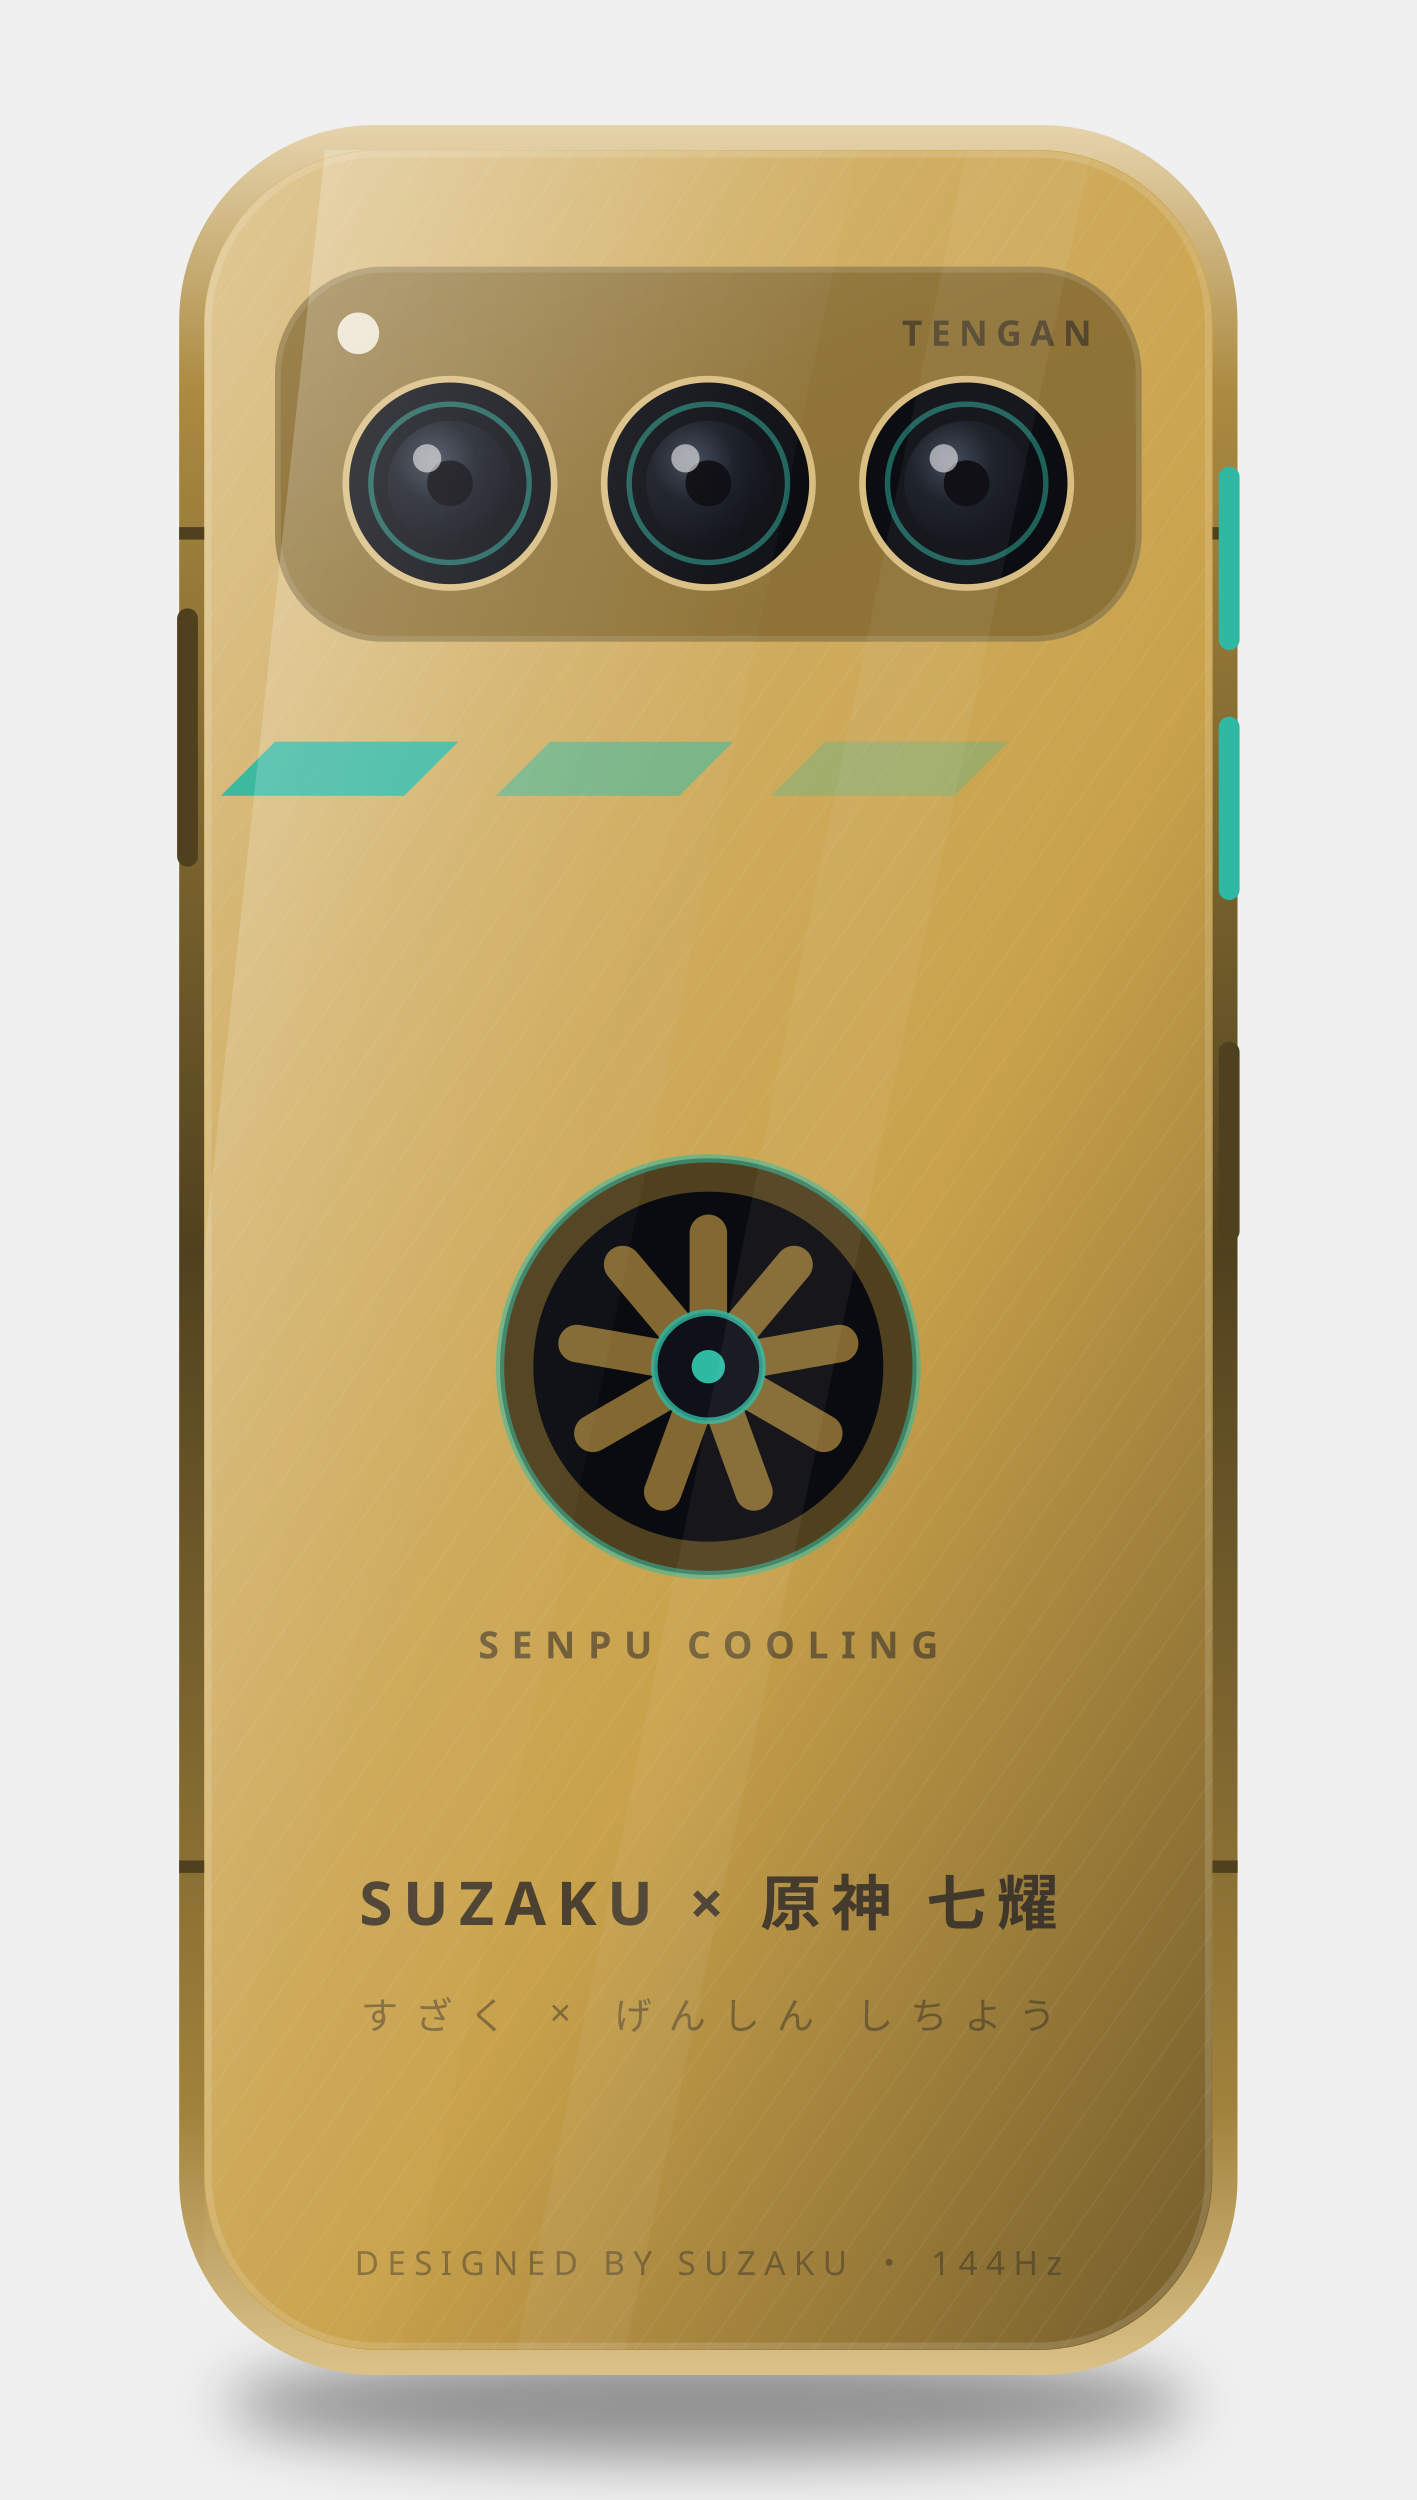
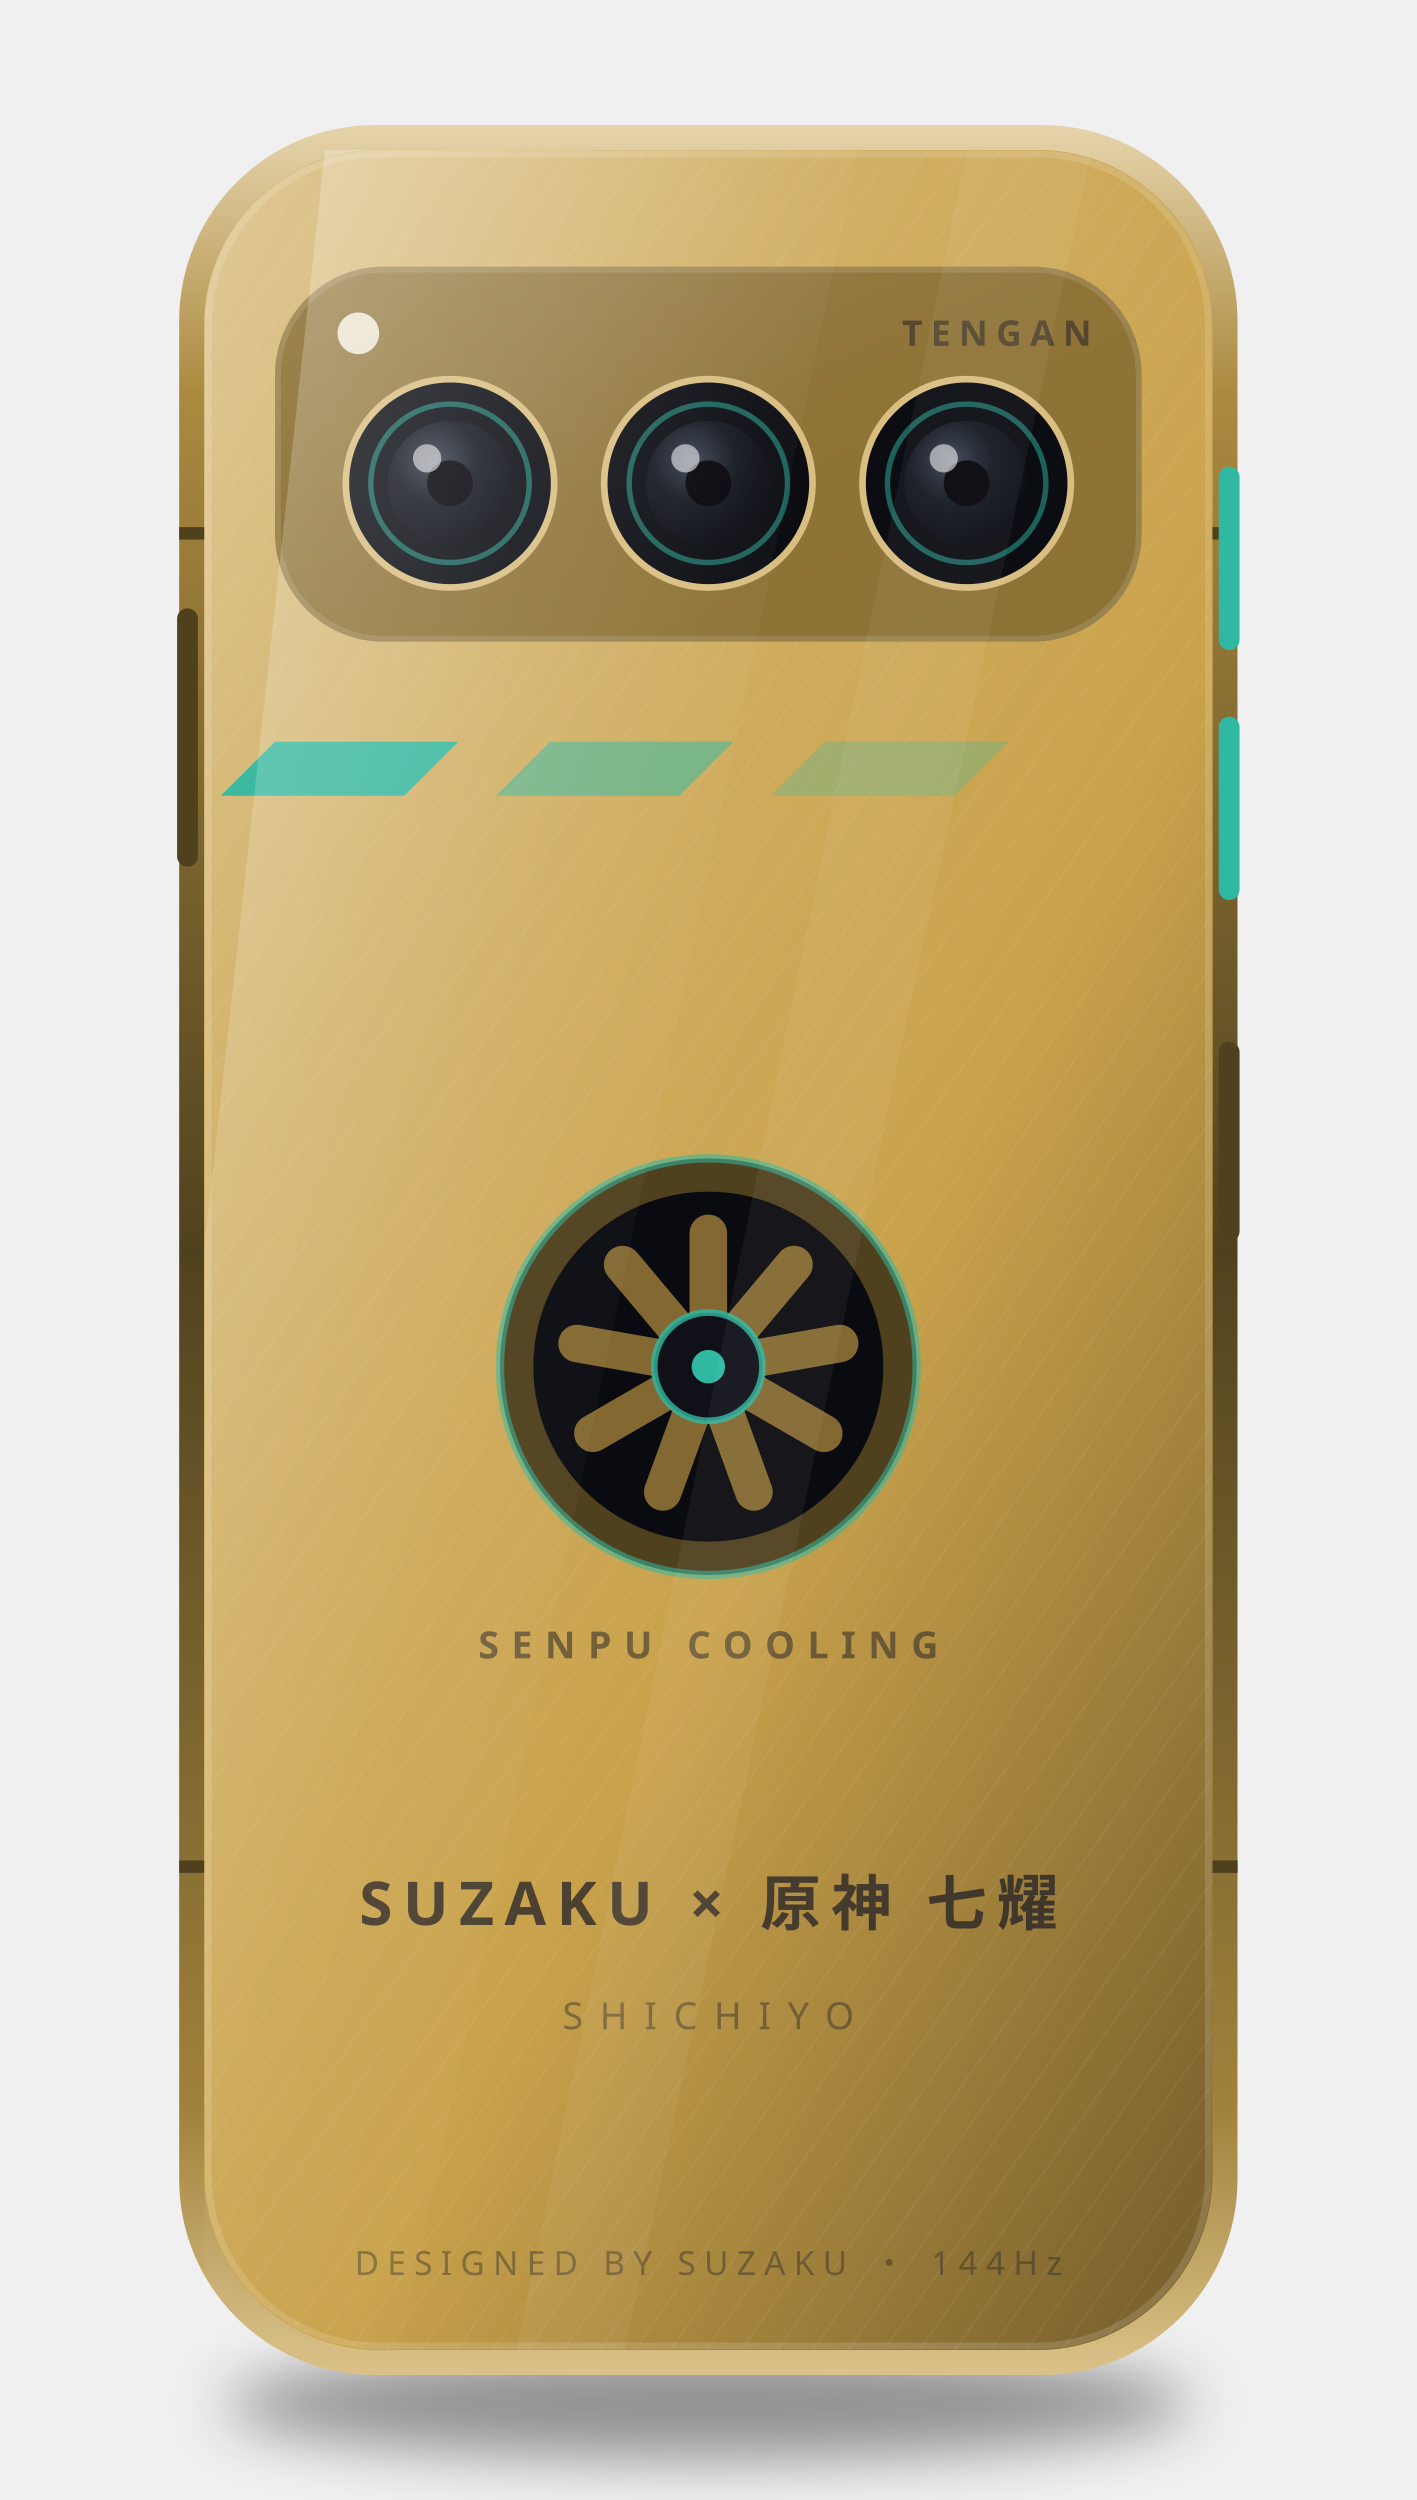
<svg xmlns="http://www.w3.org/2000/svg" viewBox="0 0 340 600" role="img" aria-label="SUZAKU × 原神 七耀">
  <defs>
    <linearGradient id="bodyshichiyo1" x1="0" y1="0" x2="0.9" y2="1">
      <stop offset="0" stop-color="#e0c997" />
      <stop offset="0.28" stop-color="#d2b168" />
      <stop offset="0.62" stop-color="#c9a24b" />
      <stop offset="1" stop-color="#7d642e" />
    </linearGradient>
    <linearGradient id="frameshichiyo1" x1="0" y1="0" x2="0" y2="1">
      <stop offset="0" stop-color="#e7d5ae" />
      <stop offset="0.12" stop-color="#ab8a40" />
      <stop offset="0.5" stop-color="#50411e" />
      <stop offset="0.88" stop-color="#a1823c" />
      <stop offset="1" stop-color="#dcc38a" />
    </linearGradient>
    <radialGradient id="lensshichiyo1" cx="0.38" cy="0.32" r="0.95">
      <stop offset="0" stop-color="#3c4454" />
      <stop offset="0.35" stop-color="#141821" />
      <stop offset="1" stop-color="#04040a" />
    </radialGradient>
    <linearGradient id="sheenshichiyo1" x1="0" y1="0" x2="1" y2="1">
      <stop offset="0" stop-color="#ffffff" stop-opacity="0.28" />
      <stop offset="0.5" stop-color="#ffffff" stop-opacity="0.03" />
      <stop offset="1" stop-color="#ffffff" stop-opacity="0" />
    </linearGradient>
    <pattern id="texshichiyo1" width="7" height="7" patternUnits="userSpaceOnUse" patternTransform="rotate(35)">
      <path d="M0 0 V7" stroke="#ffffff" stroke-opacity="0.045" stroke-width="1" />
    </pattern>
    <filter id="softshichiyo1" x="-40%" y="-40%" width="180%" height="180%">
      <feGaussianBlur stdDeviation="7" />
    </filter>
  </defs>
  <ellipse cx="170" cy="577" rx="116" ry="13" fill="#000000" opacity="0.4" filter="url(#softshichiyo1)" />
  <rect x="43" y="30" width="254" height="540" rx="47" fill="url(#frameshichiyo1)" />
  <rect x="49" y="36" width="242" height="528" rx="42" fill="#c9a24b" />
  <rect x="49" y="36" width="242" height="528" rx="42" fill="url(#bodyshichiyo1)" />
  <rect x="49" y="36" width="242" height="528" rx="42" fill="url(#texshichiyo1)" />
  <rect x="50" y="37" width="240" height="526" rx="41" fill="none" stroke="#ffffff" stroke-opacity="0.14" stroke-width="1.6" />
  <path d="M43 128 h6 M43 448 h6 M291 128 h6 M291 448 h6" stroke="#50411e" stroke-width="3" />
  <rect x="66" y="64" width="208" height="90" rx="26" fill="#8d7134" />
  <rect x="66" y="64" width="208" height="90" rx="26" fill="url(#sheenshichiyo1)" opacity="0.5" />
  <rect x="66.7" y="64.7" width="206.6" height="88.6" rx="25.3" fill="none" stroke="#ffffff" stroke-opacity="0.12" stroke-width="1.4" />
  <circle cx="86" cy="80" r="5" fill="#f4efdf" opacity="0.9" />
  <text x="262" y="83" font-family="'Noto Sans JP',sans-serif" font-size="8.5" font-weight="700" fill="#1c1c26" opacity="0.5" text-anchor="end" letter-spacing="2">TENGAN</text>
  <circle cx="108" cy="116" r="25" fill="#0b0d13" stroke="#d9be81" stroke-width="1.6" />
  <circle cx="108" cy="116" r="19" fill="none" stroke="#2fb9a3" stroke-opacity="0.5" stroke-width="1.3" />
  <circle cx="108" cy="116" r="15" fill="url(#lensshichiyo1)" />
  <circle cx="108" cy="116" r="5.5" fill="#04040a" />
  <circle cx="102.5" cy="110" r="3.4" fill="#ffffff" opacity="0.55" />
  <circle cx="170" cy="116" r="25" fill="#0b0d13" stroke="#d9be81" stroke-width="1.6" />
  <circle cx="170" cy="116" r="19" fill="none" stroke="#2fb9a3" stroke-opacity="0.5" stroke-width="1.3" />
  <circle cx="170" cy="116" r="15" fill="url(#lensshichiyo1)" />
  <circle cx="170" cy="116" r="5.5" fill="#04040a" />
  <circle cx="164.5" cy="110" r="3.4" fill="#ffffff" opacity="0.55" />
  <circle cx="232" cy="116" r="25" fill="#0b0d13" stroke="#d9be81" stroke-width="1.6" />
  <circle cx="232" cy="116" r="19" fill="none" stroke="#2fb9a3" stroke-opacity="0.5" stroke-width="1.3" />
  <circle cx="232" cy="116" r="15" fill="url(#lensshichiyo1)" />
  <circle cx="232" cy="116" r="5.5" fill="#04040a" />
  <circle cx="226.5" cy="110" r="3.4" fill="#ffffff" opacity="0.55" />
  <path d="M66 178 h44 l-13 13 h-44 z" fill="#2fb9a3" opacity="0.92" />
  <path d="M132 178 h44 l-13 13 h-44 z" fill="#2fb9a3" opacity="0.55" />
  <path d="M198 178 h44 l-13 13 h-44 z" fill="#2fb9a3" opacity="0.28" />
  <circle cx="170" cy="328" r="50" fill="#50411e" />
  <circle cx="170" cy="328" r="50" fill="none" stroke="#2fb9a3" stroke-opacity="0.55" stroke-width="2" />
  <circle cx="170" cy="328" r="42" fill="#0a0b10" />
  <path d="M170 328 L170 296" stroke="#836931" stroke-width="9" stroke-linecap="round" transform="rotate(0 170 328)" />
  <path d="M170 328 L170 296" stroke="#836931" stroke-width="9" stroke-linecap="round" transform="rotate(40 170 328)" />
  <path d="M170 328 L170 296" stroke="#836931" stroke-width="9" stroke-linecap="round" transform="rotate(80 170 328)" />
  <path d="M170 328 L170 296" stroke="#836931" stroke-width="9" stroke-linecap="round" transform="rotate(120 170 328)" />
  <path d="M170 328 L170 296" stroke="#836931" stroke-width="9" stroke-linecap="round" transform="rotate(160 170 328)" />
  <path d="M170 328 L170 296" stroke="#836931" stroke-width="9" stroke-linecap="round" transform="rotate(200 170 328)" />
  <path d="M170 328 L170 296" stroke="#836931" stroke-width="9" stroke-linecap="round" transform="rotate(240 170 328)" />
  <path d="M170 328 L170 296" stroke="#836931" stroke-width="9" stroke-linecap="round" transform="rotate(280 170 328)" />
  <path d="M170 328 L170 296" stroke="#836931" stroke-width="9" stroke-linecap="round" transform="rotate(320 170 328)" />
  <circle cx="170" cy="328" r="13" fill="#101018" stroke="#2fb9a3" stroke-opacity="0.8" stroke-width="1.6" />
  <circle cx="170" cy="328" r="4" fill="#2fb9a3" />
  <text x="170" y="398" font-family="'Noto Sans JP',sans-serif" font-size="9" font-weight="700" fill="#1c1c26" opacity="0.5" text-anchor="middle" letter-spacing="3">SENPU COOLING</text>
  <text x="170" y="462" font-family="'Noto Sans JP',sans-serif" font-size="14.5" font-weight="800" fill="#1c1c26" opacity="0.72" text-anchor="middle" letter-spacing="2.5">SUZAKU × 原神 七耀</text>
-   <text x="170" y="487" font-family="'Noto Sans JP',sans-serif" font-size="9" fill="#1c1c26" opacity="0.4" text-anchor="middle" letter-spacing="4">すざく × げんしん しちよう</text>
+   <text x="170" y="487" font-family="'Noto Sans JP',sans-serif" font-size="9" fill="#1c1c26" opacity="0.4" text-anchor="middle" letter-spacing="4">SHICHIYO</text>
  <text x="170" y="546" font-family="'Noto Sans JP',sans-serif" font-size="8" fill="#1c1c26" opacity="0.38" text-anchor="middle" letter-spacing="2">DESIGNED BY SUZAKU ・ 144Hz</text>
  <path d="M78 36 L206 36 L96 564 L49 564 L49 300 Z" fill="url(#sheenshichiyo1)" />
  <path d="M232 36 L262 36 L150 564 L124 564 Z" fill="#ffffff" opacity="0.05" />
  <rect x="292.5" y="112" width="5" height="44" rx="2.5" fill="#2fb9a3" />
  <rect x="292.5" y="172" width="5" height="44" rx="2.5" fill="#2fb9a3" />
  <rect x="292.5" y="250" width="5" height="48" rx="2.5" fill="#50411e" />
  <rect x="42.5" y="146" width="5" height="62" rx="2.5" fill="#50411e" />
</svg>
